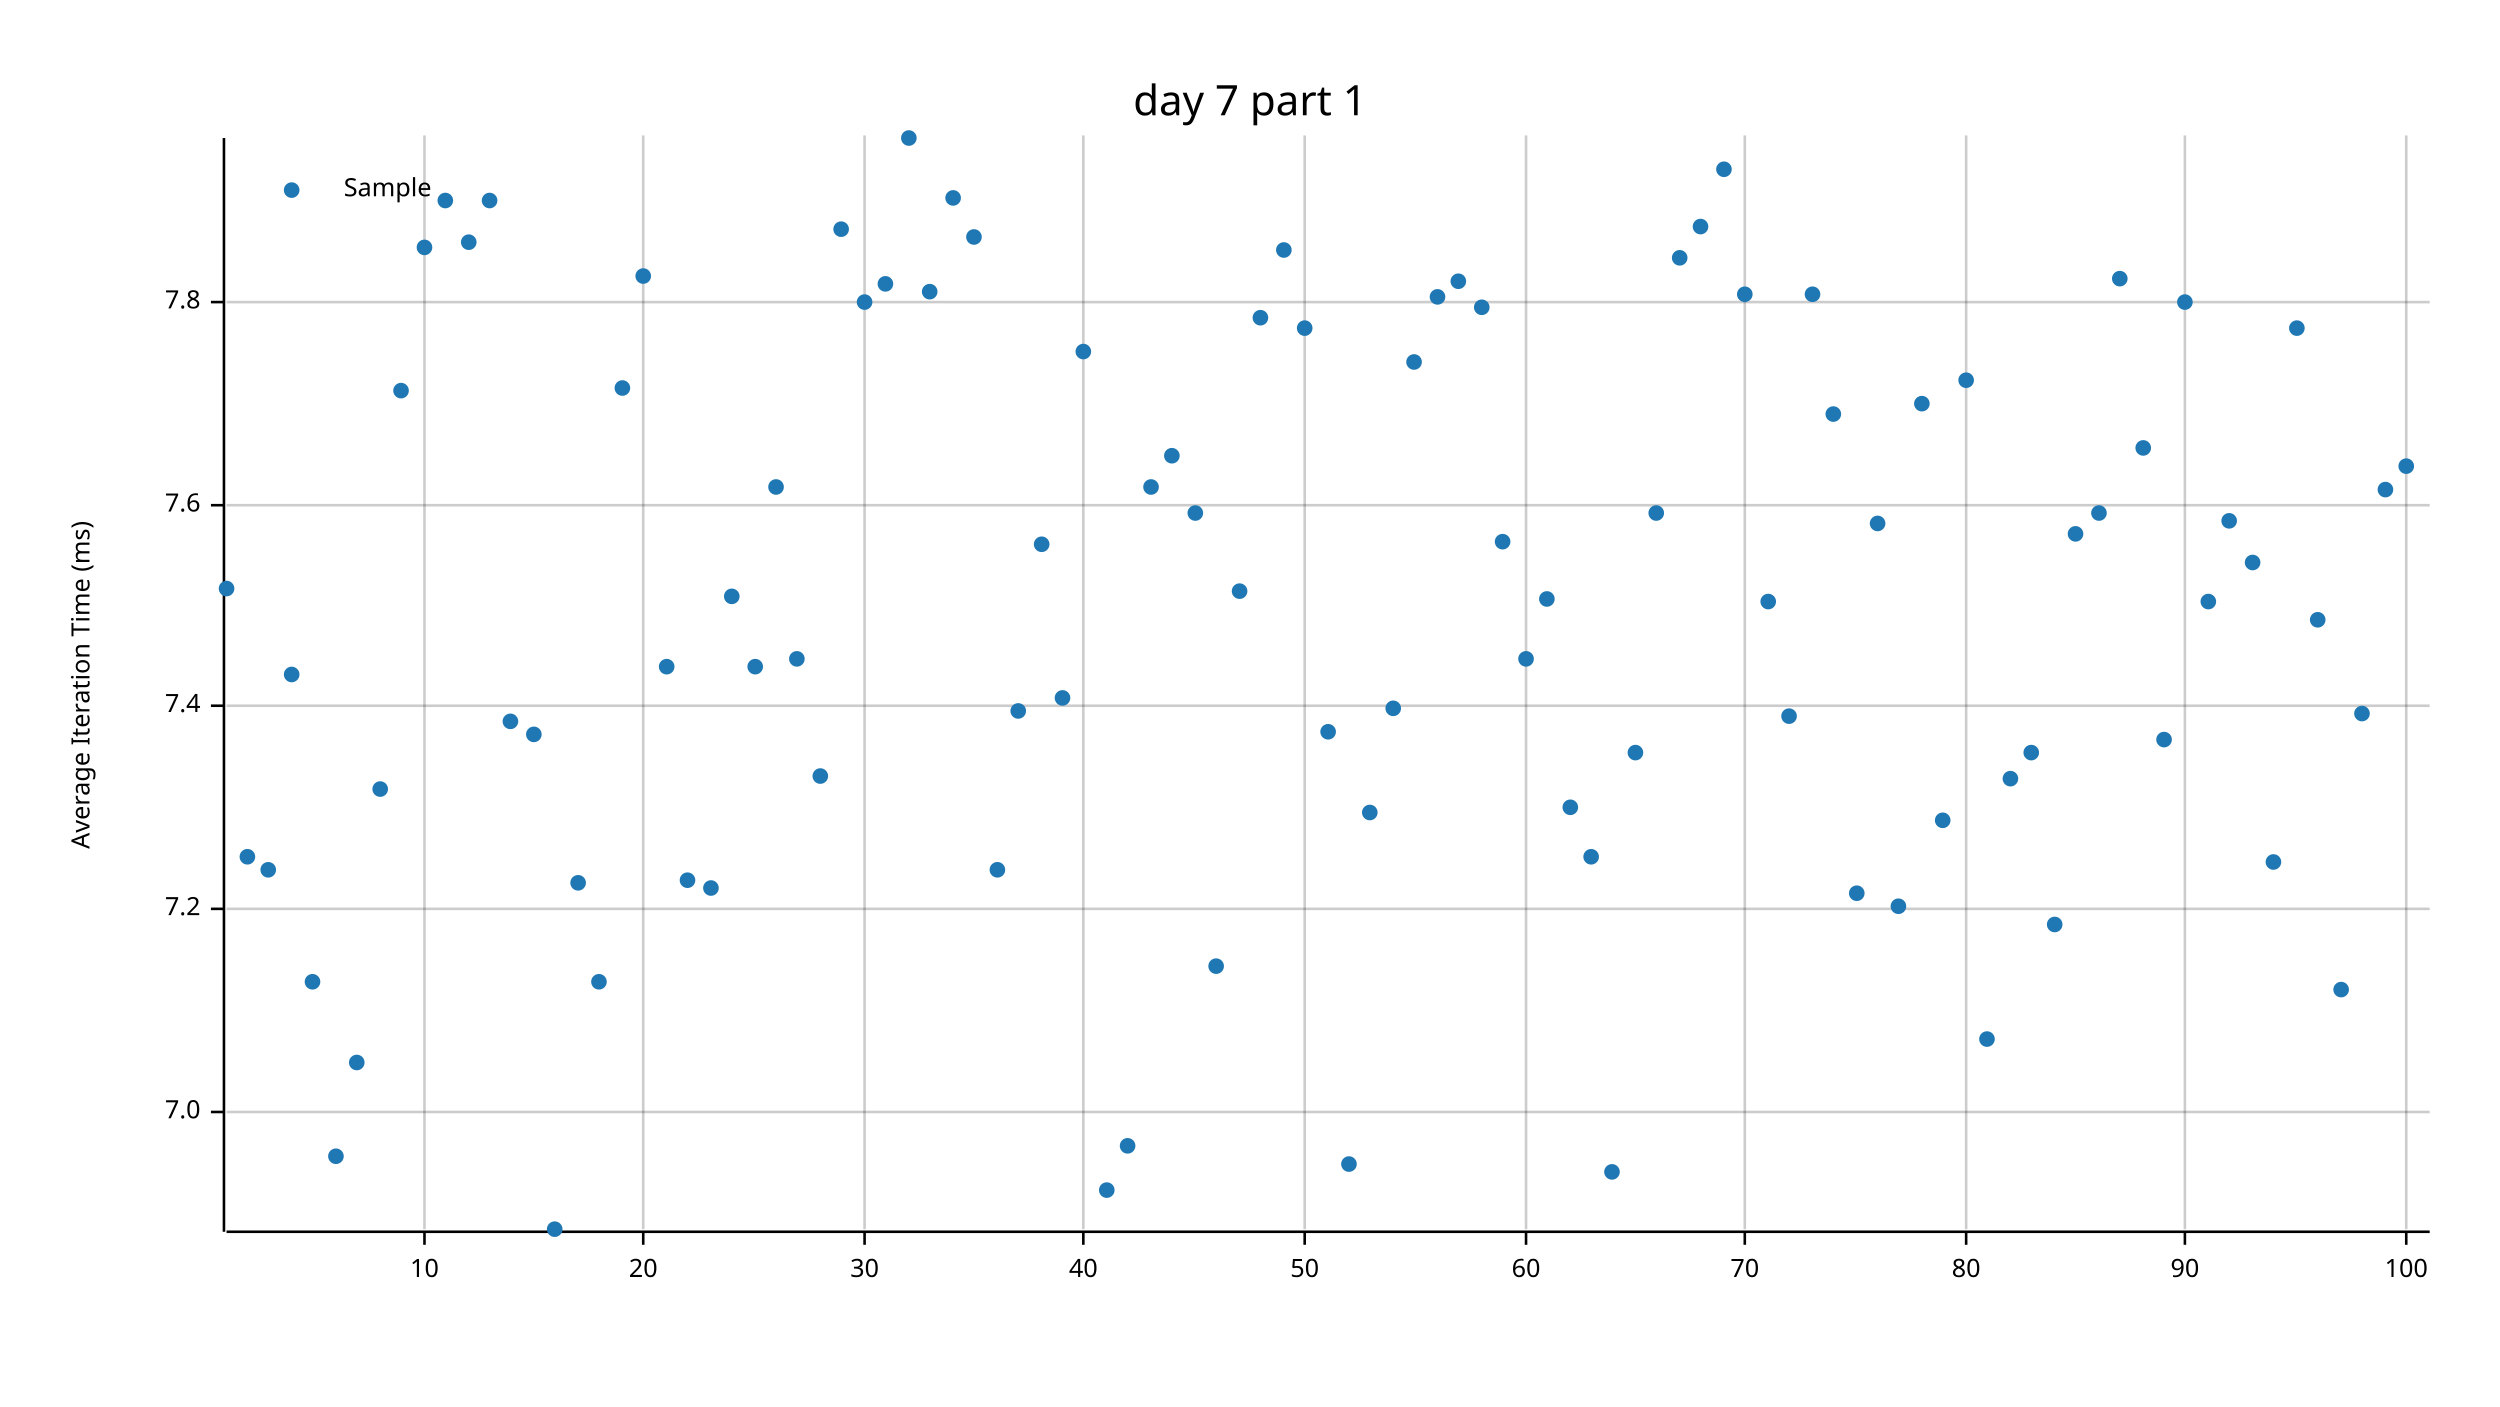
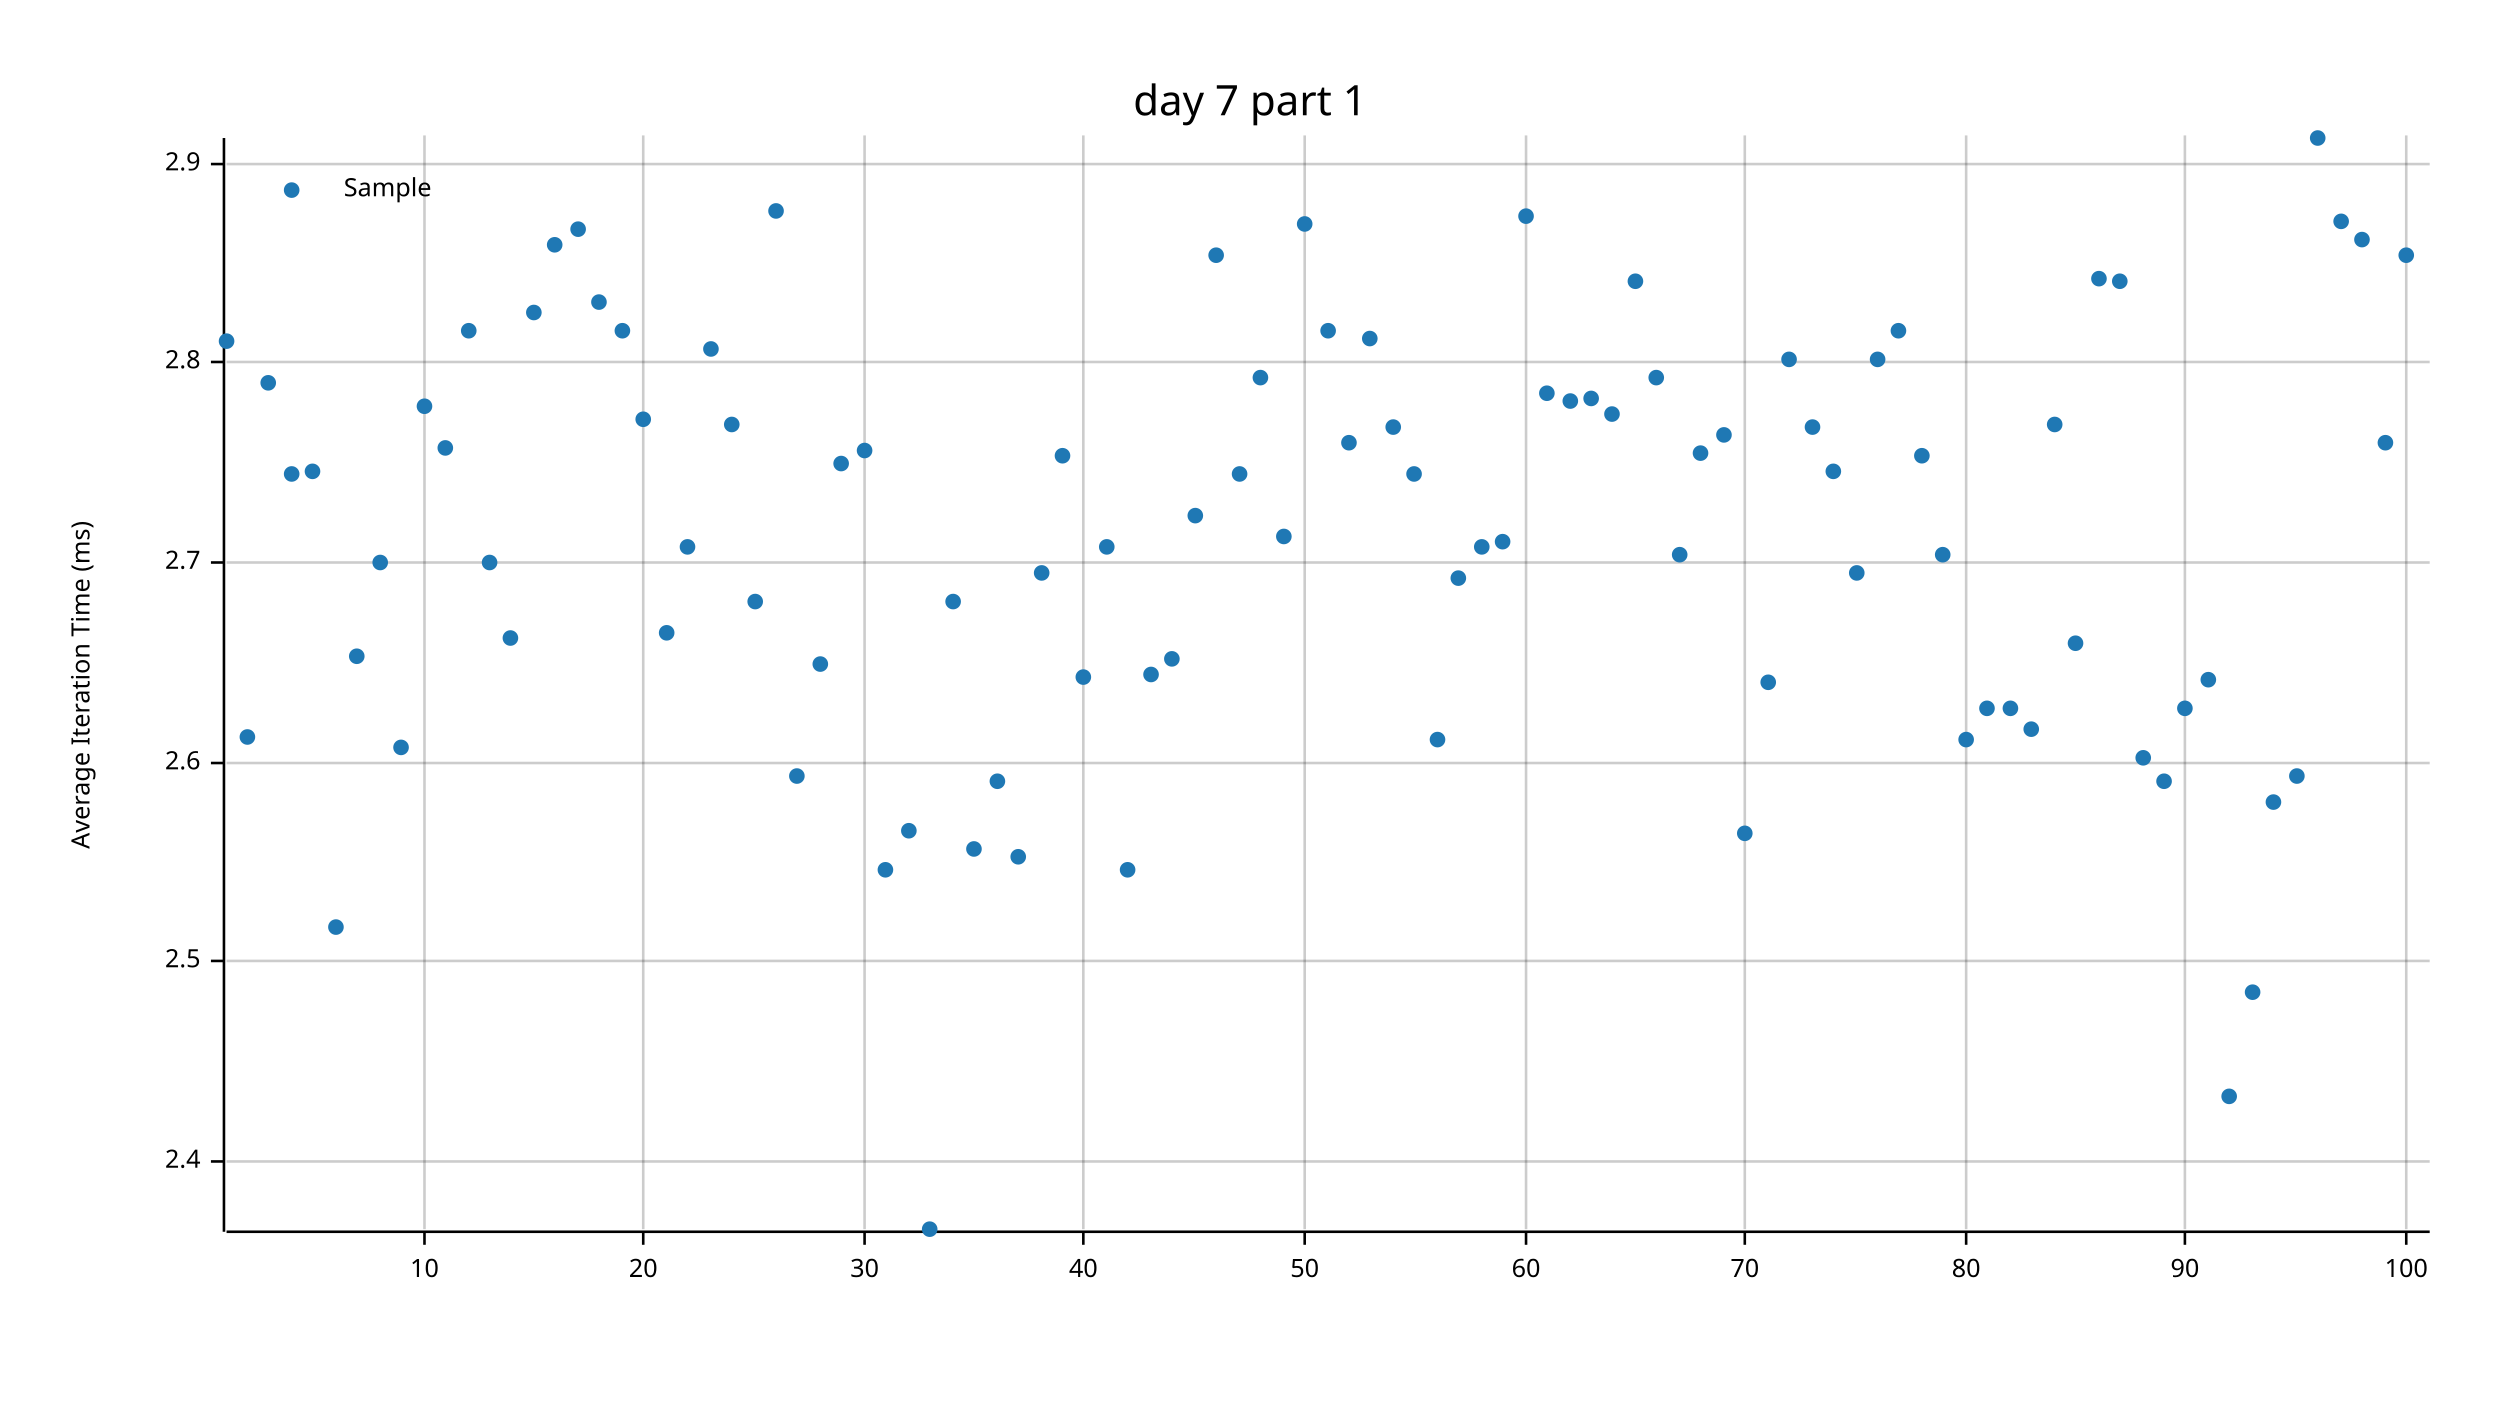
<svg xmlns="http://www.w3.org/2000/svg" width="960" height="540" viewBox="0 0 960 540">
  <text x="480" y="32" dy="0.76em" text-anchor="middle" font-family="sans-serif" font-size="16.129" opacity="1" fill="#000000">
day 7 part 1
</text>
  <text x="27" y="263" dy="0.76em" text-anchor="middle" font-family="sans-serif" font-size="9.677" opacity="1" fill="#000000" transform="rotate(270, 27, 263)">
Average Iteration Time (ms)
</text>
  <line opacity="0.2" stroke="#000000" stroke-width="1" x1="163" y1="472" x2="163" y2="52" />
  <line opacity="0.2" stroke="#000000" stroke-width="1" x1="247" y1="472" x2="247" y2="52" />
  <line opacity="0.2" stroke="#000000" stroke-width="1" x1="332" y1="472" x2="332" y2="52" />
  <line opacity="0.2" stroke="#000000" stroke-width="1" x1="416" y1="472" x2="416" y2="52" />
  <line opacity="0.2" stroke="#000000" stroke-width="1" x1="501" y1="472" x2="501" y2="52" />
  <line opacity="0.2" stroke="#000000" stroke-width="1" x1="586" y1="472" x2="586" y2="52" />
  <line opacity="0.2" stroke="#000000" stroke-width="1" x1="670" y1="472" x2="670" y2="52" />
  <line opacity="0.2" stroke="#000000" stroke-width="1" x1="755" y1="472" x2="755" y2="52" />
  <line opacity="0.2" stroke="#000000" stroke-width="1" x1="839" y1="472" x2="839" y2="52" />
  <line opacity="0.2" stroke="#000000" stroke-width="1" x1="924" y1="472" x2="924" y2="52" />
-   <line opacity="0.2" stroke="#000000" stroke-width="1" x1="87" y1="427" x2="933" y2="427" />
-   <line opacity="0.2" stroke="#000000" stroke-width="1" x1="87" y1="349" x2="933" y2="349" />
-   <line opacity="0.2" stroke="#000000" stroke-width="1" x1="87" y1="271" x2="933" y2="271" />
-   <line opacity="0.2" stroke="#000000" stroke-width="1" x1="87" y1="194" x2="933" y2="194" />
-   <line opacity="0.2" stroke="#000000" stroke-width="1" x1="87" y1="116" x2="933" y2="116" />
+   <line opacity="0.2" stroke="#000000" stroke-width="1" x1="87" y1="446" x2="933" y2="446" />
+   <line opacity="0.2" stroke="#000000" stroke-width="1" x1="87" y1="369" x2="933" y2="369" />
+   <line opacity="0.2" stroke="#000000" stroke-width="1" x1="87" y1="293" x2="933" y2="293" />
+   <line opacity="0.2" stroke="#000000" stroke-width="1" x1="87" y1="216" x2="933" y2="216" />
+   <line opacity="0.2" stroke="#000000" stroke-width="1" x1="87" y1="139" x2="933" y2="139" />
+   <line opacity="0.2" stroke="#000000" stroke-width="1" x1="87" y1="63" x2="933" y2="63" />
  <polyline fill="none" opacity="1" stroke="#000000" stroke-width="1" points="86,53 86,473 " />
-   <text x="77" y="427" dy="0.5ex" text-anchor="end" font-family="sans-serif" font-size="9.677" opacity="1" fill="#000000">
- 7.0
+   <text x="77" y="446" dy="0.5ex" text-anchor="end" font-family="sans-serif" font-size="9.677" opacity="1" fill="#000000">
+ 2.4
</text>
-   <polyline fill="none" opacity="1" stroke="#000000" stroke-width="1" points="81,427 86,427 " />
-   <text x="77" y="349" dy="0.5ex" text-anchor="end" font-family="sans-serif" font-size="9.677" opacity="1" fill="#000000">
- 7.2
+   <polyline fill="none" opacity="1" stroke="#000000" stroke-width="1" points="81,446 86,446 " />
+   <text x="77" y="369" dy="0.5ex" text-anchor="end" font-family="sans-serif" font-size="9.677" opacity="1" fill="#000000">
+ 2.5
</text>
-   <polyline fill="none" opacity="1" stroke="#000000" stroke-width="1" points="81,349 86,349 " />
-   <text x="77" y="271" dy="0.5ex" text-anchor="end" font-family="sans-serif" font-size="9.677" opacity="1" fill="#000000">
- 7.4
+   <polyline fill="none" opacity="1" stroke="#000000" stroke-width="1" points="81,369 86,369 " />
+   <text x="77" y="293" dy="0.5ex" text-anchor="end" font-family="sans-serif" font-size="9.677" opacity="1" fill="#000000">
+ 2.6
</text>
-   <polyline fill="none" opacity="1" stroke="#000000" stroke-width="1" points="81,271 86,271 " />
-   <text x="77" y="194" dy="0.5ex" text-anchor="end" font-family="sans-serif" font-size="9.677" opacity="1" fill="#000000">
- 7.6
+   <polyline fill="none" opacity="1" stroke="#000000" stroke-width="1" points="81,293 86,293 " />
+   <text x="77" y="216" dy="0.5ex" text-anchor="end" font-family="sans-serif" font-size="9.677" opacity="1" fill="#000000">
+ 2.7
</text>
-   <polyline fill="none" opacity="1" stroke="#000000" stroke-width="1" points="81,194 86,194 " />
-   <text x="77" y="116" dy="0.5ex" text-anchor="end" font-family="sans-serif" font-size="9.677" opacity="1" fill="#000000">
- 7.8
+   <polyline fill="none" opacity="1" stroke="#000000" stroke-width="1" points="81,216 86,216 " />
+   <text x="77" y="139" dy="0.5ex" text-anchor="end" font-family="sans-serif" font-size="9.677" opacity="1" fill="#000000">
+ 2.8
</text>
-   <polyline fill="none" opacity="1" stroke="#000000" stroke-width="1" points="81,116 86,116 " />
+   <polyline fill="none" opacity="1" stroke="#000000" stroke-width="1" points="81,139 86,139 " />
+   <text x="77" y="63" dy="0.5ex" text-anchor="end" font-family="sans-serif" font-size="9.677" opacity="1" fill="#000000">
+ 2.9
+ </text>
+   <polyline fill="none" opacity="1" stroke="#000000" stroke-width="1" points="81,63 86,63 " />
  <polyline fill="none" opacity="1" stroke="#000000" stroke-width="1" points="87,473 933,473 " />
  <text x="163" y="483" dy="0.76em" text-anchor="middle" font-family="sans-serif" font-size="9.677" opacity="1" fill="#000000">
10
</text>
  <polyline fill="none" opacity="1" stroke="#000000" stroke-width="1" points="163,473 163,478 " />
  <text x="247" y="483" dy="0.76em" text-anchor="middle" font-family="sans-serif" font-size="9.677" opacity="1" fill="#000000">
20
</text>
  <polyline fill="none" opacity="1" stroke="#000000" stroke-width="1" points="247,473 247,478 " />
  <text x="332" y="483" dy="0.76em" text-anchor="middle" font-family="sans-serif" font-size="9.677" opacity="1" fill="#000000">
30
</text>
  <polyline fill="none" opacity="1" stroke="#000000" stroke-width="1" points="332,473 332,478 " />
  <text x="416" y="483" dy="0.76em" text-anchor="middle" font-family="sans-serif" font-size="9.677" opacity="1" fill="#000000">
40
</text>
  <polyline fill="none" opacity="1" stroke="#000000" stroke-width="1" points="416,473 416,478 " />
  <text x="501" y="483" dy="0.76em" text-anchor="middle" font-family="sans-serif" font-size="9.677" opacity="1" fill="#000000">
50
</text>
  <polyline fill="none" opacity="1" stroke="#000000" stroke-width="1" points="501,473 501,478 " />
  <text x="586" y="483" dy="0.76em" text-anchor="middle" font-family="sans-serif" font-size="9.677" opacity="1" fill="#000000">
60
</text>
  <polyline fill="none" opacity="1" stroke="#000000" stroke-width="1" points="586,473 586,478 " />
  <text x="670" y="483" dy="0.76em" text-anchor="middle" font-family="sans-serif" font-size="9.677" opacity="1" fill="#000000">
70
</text>
  <polyline fill="none" opacity="1" stroke="#000000" stroke-width="1" points="670,473 670,478 " />
  <text x="755" y="483" dy="0.76em" text-anchor="middle" font-family="sans-serif" font-size="9.677" opacity="1" fill="#000000">
80
</text>
  <polyline fill="none" opacity="1" stroke="#000000" stroke-width="1" points="755,473 755,478 " />
  <text x="839" y="483" dy="0.76em" text-anchor="middle" font-family="sans-serif" font-size="9.677" opacity="1" fill="#000000">
90
</text>
  <polyline fill="none" opacity="1" stroke="#000000" stroke-width="1" points="839,473 839,478 " />
  <text x="924" y="483" dy="0.76em" text-anchor="middle" font-family="sans-serif" font-size="9.677" opacity="1" fill="#000000">
100
</text>
  <polyline fill="none" opacity="1" stroke="#000000" stroke-width="1" points="924,473 924,478 " />
-   <circle cx="87" cy="226" r="3" opacity="1" fill="#1F78B4" stroke="none" />
-   <circle cx="95" cy="329" r="3" opacity="1" fill="#1F78B4" stroke="none" />
-   <circle cx="103" cy="334" r="3" opacity="1" fill="#1F78B4" stroke="none" />
-   <circle cx="112" cy="259" r="3" opacity="1" fill="#1F78B4" stroke="none" />
-   <circle cx="120" cy="377" r="3" opacity="1" fill="#1F78B4" stroke="none" />
-   <circle cx="129" cy="444" r="3" opacity="1" fill="#1F78B4" stroke="none" />
-   <circle cx="137" cy="408" r="3" opacity="1" fill="#1F78B4" stroke="none" />
-   <circle cx="146" cy="303" r="3" opacity="1" fill="#1F78B4" stroke="none" />
-   <circle cx="154" cy="150" r="3" opacity="1" fill="#1F78B4" stroke="none" />
-   <circle cx="163" cy="95" r="3" opacity="1" fill="#1F78B4" stroke="none" />
-   <circle cx="171" cy="77" r="3" opacity="1" fill="#1F78B4" stroke="none" />
-   <circle cx="180" cy="93" r="3" opacity="1" fill="#1F78B4" stroke="none" />
-   <circle cx="188" cy="77" r="3" opacity="1" fill="#1F78B4" stroke="none" />
-   <circle cx="196" cy="277" r="3" opacity="1" fill="#1F78B4" stroke="none" />
-   <circle cx="205" cy="282" r="3" opacity="1" fill="#1F78B4" stroke="none" />
-   <circle cx="213" cy="472" r="3" opacity="1" fill="#1F78B4" stroke="none" />
-   <circle cx="222" cy="339" r="3" opacity="1" fill="#1F78B4" stroke="none" />
-   <circle cx="230" cy="377" r="3" opacity="1" fill="#1F78B4" stroke="none" />
-   <circle cx="239" cy="149" r="3" opacity="1" fill="#1F78B4" stroke="none" />
-   <circle cx="247" cy="106" r="3" opacity="1" fill="#1F78B4" stroke="none" />
-   <circle cx="256" cy="256" r="3" opacity="1" fill="#1F78B4" stroke="none" />
-   <circle cx="264" cy="338" r="3" opacity="1" fill="#1F78B4" stroke="none" />
-   <circle cx="273" cy="341" r="3" opacity="1" fill="#1F78B4" stroke="none" />
-   <circle cx="281" cy="229" r="3" opacity="1" fill="#1F78B4" stroke="none" />
-   <circle cx="290" cy="256" r="3" opacity="1" fill="#1F78B4" stroke="none" />
-   <circle cx="298" cy="187" r="3" opacity="1" fill="#1F78B4" stroke="none" />
-   <circle cx="306" cy="253" r="3" opacity="1" fill="#1F78B4" stroke="none" />
-   <circle cx="315" cy="298" r="3" opacity="1" fill="#1F78B4" stroke="none" />
-   <circle cx="323" cy="88" r="3" opacity="1" fill="#1F78B4" stroke="none" />
-   <circle cx="332" cy="116" r="3" opacity="1" fill="#1F78B4" stroke="none" />
-   <circle cx="340" cy="109" r="3" opacity="1" fill="#1F78B4" stroke="none" />
-   <circle cx="349" cy="53" r="3" opacity="1" fill="#1F78B4" stroke="none" />
-   <circle cx="357" cy="112" r="3" opacity="1" fill="#1F78B4" stroke="none" />
-   <circle cx="366" cy="76" r="3" opacity="1" fill="#1F78B4" stroke="none" />
-   <circle cx="374" cy="91" r="3" opacity="1" fill="#1F78B4" stroke="none" />
-   <circle cx="383" cy="334" r="3" opacity="1" fill="#1F78B4" stroke="none" />
-   <circle cx="391" cy="273" r="3" opacity="1" fill="#1F78B4" stroke="none" />
-   <circle cx="400" cy="209" r="3" opacity="1" fill="#1F78B4" stroke="none" />
-   <circle cx="408" cy="268" r="3" opacity="1" fill="#1F78B4" stroke="none" />
-   <circle cx="416" cy="135" r="3" opacity="1" fill="#1F78B4" stroke="none" />
-   <circle cx="425" cy="457" r="3" opacity="1" fill="#1F78B4" stroke="none" />
-   <circle cx="433" cy="440" r="3" opacity="1" fill="#1F78B4" stroke="none" />
-   <circle cx="442" cy="187" r="3" opacity="1" fill="#1F78B4" stroke="none" />
-   <circle cx="450" cy="175" r="3" opacity="1" fill="#1F78B4" stroke="none" />
-   <circle cx="459" cy="197" r="3" opacity="1" fill="#1F78B4" stroke="none" />
-   <circle cx="467" cy="371" r="3" opacity="1" fill="#1F78B4" stroke="none" />
-   <circle cx="476" cy="227" r="3" opacity="1" fill="#1F78B4" stroke="none" />
-   <circle cx="484" cy="122" r="3" opacity="1" fill="#1F78B4" stroke="none" />
-   <circle cx="493" cy="96" r="3" opacity="1" fill="#1F78B4" stroke="none" />
-   <circle cx="501" cy="126" r="3" opacity="1" fill="#1F78B4" stroke="none" />
-   <circle cx="510" cy="281" r="3" opacity="1" fill="#1F78B4" stroke="none" />
-   <circle cx="518" cy="447" r="3" opacity="1" fill="#1F78B4" stroke="none" />
-   <circle cx="526" cy="312" r="3" opacity="1" fill="#1F78B4" stroke="none" />
-   <circle cx="535" cy="272" r="3" opacity="1" fill="#1F78B4" stroke="none" />
-   <circle cx="543" cy="139" r="3" opacity="1" fill="#1F78B4" stroke="none" />
-   <circle cx="552" cy="114" r="3" opacity="1" fill="#1F78B4" stroke="none" />
-   <circle cx="560" cy="108" r="3" opacity="1" fill="#1F78B4" stroke="none" />
-   <circle cx="569" cy="118" r="3" opacity="1" fill="#1F78B4" stroke="none" />
+   <circle cx="87" cy="131" r="3" opacity="1" fill="#1F78B4" stroke="none" />
+   <circle cx="95" cy="283" r="3" opacity="1" fill="#1F78B4" stroke="none" />
+   <circle cx="103" cy="147" r="3" opacity="1" fill="#1F78B4" stroke="none" />
+   <circle cx="112" cy="182" r="3" opacity="1" fill="#1F78B4" stroke="none" />
+   <circle cx="120" cy="181" r="3" opacity="1" fill="#1F78B4" stroke="none" />
+   <circle cx="129" cy="356" r="3" opacity="1" fill="#1F78B4" stroke="none" />
+   <circle cx="137" cy="252" r="3" opacity="1" fill="#1F78B4" stroke="none" />
+   <circle cx="146" cy="216" r="3" opacity="1" fill="#1F78B4" stroke="none" />
+   <circle cx="154" cy="287" r="3" opacity="1" fill="#1F78B4" stroke="none" />
+   <circle cx="163" cy="156" r="3" opacity="1" fill="#1F78B4" stroke="none" />
+   <circle cx="171" cy="172" r="3" opacity="1" fill="#1F78B4" stroke="none" />
+   <circle cx="180" cy="127" r="3" opacity="1" fill="#1F78B4" stroke="none" />
+   <circle cx="188" cy="216" r="3" opacity="1" fill="#1F78B4" stroke="none" />
+   <circle cx="196" cy="245" r="3" opacity="1" fill="#1F78B4" stroke="none" />
+   <circle cx="205" cy="120" r="3" opacity="1" fill="#1F78B4" stroke="none" />
+   <circle cx="213" cy="94" r="3" opacity="1" fill="#1F78B4" stroke="none" />
+   <circle cx="222" cy="88" r="3" opacity="1" fill="#1F78B4" stroke="none" />
+   <circle cx="230" cy="116" r="3" opacity="1" fill="#1F78B4" stroke="none" />
+   <circle cx="239" cy="127" r="3" opacity="1" fill="#1F78B4" stroke="none" />
+   <circle cx="247" cy="161" r="3" opacity="1" fill="#1F78B4" stroke="none" />
+   <circle cx="256" cy="243" r="3" opacity="1" fill="#1F78B4" stroke="none" />
+   <circle cx="264" cy="210" r="3" opacity="1" fill="#1F78B4" stroke="none" />
+   <circle cx="273" cy="134" r="3" opacity="1" fill="#1F78B4" stroke="none" />
+   <circle cx="281" cy="163" r="3" opacity="1" fill="#1F78B4" stroke="none" />
+   <circle cx="290" cy="231" r="3" opacity="1" fill="#1F78B4" stroke="none" />
+   <circle cx="298" cy="81" r="3" opacity="1" fill="#1F78B4" stroke="none" />
+   <circle cx="306" cy="298" r="3" opacity="1" fill="#1F78B4" stroke="none" />
+   <circle cx="315" cy="255" r="3" opacity="1" fill="#1F78B4" stroke="none" />
+   <circle cx="323" cy="178" r="3" opacity="1" fill="#1F78B4" stroke="none" />
+   <circle cx="332" cy="173" r="3" opacity="1" fill="#1F78B4" stroke="none" />
+   <circle cx="340" cy="334" r="3" opacity="1" fill="#1F78B4" stroke="none" />
+   <circle cx="349" cy="319" r="3" opacity="1" fill="#1F78B4" stroke="none" />
+   <circle cx="357" cy="472" r="3" opacity="1" fill="#1F78B4" stroke="none" />
+   <circle cx="366" cy="231" r="3" opacity="1" fill="#1F78B4" stroke="none" />
+   <circle cx="374" cy="326" r="3" opacity="1" fill="#1F78B4" stroke="none" />
+   <circle cx="383" cy="300" r="3" opacity="1" fill="#1F78B4" stroke="none" />
+   <circle cx="391" cy="329" r="3" opacity="1" fill="#1F78B4" stroke="none" />
+   <circle cx="400" cy="220" r="3" opacity="1" fill="#1F78B4" stroke="none" />
+   <circle cx="408" cy="175" r="3" opacity="1" fill="#1F78B4" stroke="none" />
+   <circle cx="416" cy="260" r="3" opacity="1" fill="#1F78B4" stroke="none" />
+   <circle cx="425" cy="210" r="3" opacity="1" fill="#1F78B4" stroke="none" />
+   <circle cx="433" cy="334" r="3" opacity="1" fill="#1F78B4" stroke="none" />
+   <circle cx="442" cy="259" r="3" opacity="1" fill="#1F78B4" stroke="none" />
+   <circle cx="450" cy="253" r="3" opacity="1" fill="#1F78B4" stroke="none" />
+   <circle cx="459" cy="198" r="3" opacity="1" fill="#1F78B4" stroke="none" />
+   <circle cx="467" cy="98" r="3" opacity="1" fill="#1F78B4" stroke="none" />
+   <circle cx="476" cy="182" r="3" opacity="1" fill="#1F78B4" stroke="none" />
+   <circle cx="484" cy="145" r="3" opacity="1" fill="#1F78B4" stroke="none" />
+   <circle cx="493" cy="206" r="3" opacity="1" fill="#1F78B4" stroke="none" />
+   <circle cx="501" cy="86" r="3" opacity="1" fill="#1F78B4" stroke="none" />
+   <circle cx="510" cy="127" r="3" opacity="1" fill="#1F78B4" stroke="none" />
+   <circle cx="518" cy="170" r="3" opacity="1" fill="#1F78B4" stroke="none" />
+   <circle cx="526" cy="130" r="3" opacity="1" fill="#1F78B4" stroke="none" />
+   <circle cx="535" cy="164" r="3" opacity="1" fill="#1F78B4" stroke="none" />
+   <circle cx="543" cy="182" r="3" opacity="1" fill="#1F78B4" stroke="none" />
+   <circle cx="552" cy="284" r="3" opacity="1" fill="#1F78B4" stroke="none" />
+   <circle cx="560" cy="222" r="3" opacity="1" fill="#1F78B4" stroke="none" />
+   <circle cx="569" cy="210" r="3" opacity="1" fill="#1F78B4" stroke="none" />
  <circle cx="577" cy="208" r="3" opacity="1" fill="#1F78B4" stroke="none" />
-   <circle cx="586" cy="253" r="3" opacity="1" fill="#1F78B4" stroke="none" />
-   <circle cx="594" cy="230" r="3" opacity="1" fill="#1F78B4" stroke="none" />
-   <circle cx="603" cy="310" r="3" opacity="1" fill="#1F78B4" stroke="none" />
-   <circle cx="611" cy="329" r="3" opacity="1" fill="#1F78B4" stroke="none" />
-   <circle cx="619" cy="450" r="3" opacity="1" fill="#1F78B4" stroke="none" />
-   <circle cx="628" cy="289" r="3" opacity="1" fill="#1F78B4" stroke="none" />
-   <circle cx="636" cy="197" r="3" opacity="1" fill="#1F78B4" stroke="none" />
-   <circle cx="645" cy="99" r="3" opacity="1" fill="#1F78B4" stroke="none" />
-   <circle cx="653" cy="87" r="3" opacity="1" fill="#1F78B4" stroke="none" />
-   <circle cx="662" cy="65" r="3" opacity="1" fill="#1F78B4" stroke="none" />
-   <circle cx="670" cy="113" r="3" opacity="1" fill="#1F78B4" stroke="none" />
-   <circle cx="679" cy="231" r="3" opacity="1" fill="#1F78B4" stroke="none" />
-   <circle cx="687" cy="275" r="3" opacity="1" fill="#1F78B4" stroke="none" />
-   <circle cx="696" cy="113" r="3" opacity="1" fill="#1F78B4" stroke="none" />
-   <circle cx="704" cy="159" r="3" opacity="1" fill="#1F78B4" stroke="none" />
-   <circle cx="713" cy="343" r="3" opacity="1" fill="#1F78B4" stroke="none" />
-   <circle cx="721" cy="201" r="3" opacity="1" fill="#1F78B4" stroke="none" />
-   <circle cx="729" cy="348" r="3" opacity="1" fill="#1F78B4" stroke="none" />
-   <circle cx="738" cy="155" r="3" opacity="1" fill="#1F78B4" stroke="none" />
-   <circle cx="746" cy="315" r="3" opacity="1" fill="#1F78B4" stroke="none" />
-   <circle cx="755" cy="146" r="3" opacity="1" fill="#1F78B4" stroke="none" />
-   <circle cx="763" cy="399" r="3" opacity="1" fill="#1F78B4" stroke="none" />
-   <circle cx="772" cy="299" r="3" opacity="1" fill="#1F78B4" stroke="none" />
-   <circle cx="780" cy="289" r="3" opacity="1" fill="#1F78B4" stroke="none" />
-   <circle cx="789" cy="355" r="3" opacity="1" fill="#1F78B4" stroke="none" />
-   <circle cx="797" cy="205" r="3" opacity="1" fill="#1F78B4" stroke="none" />
-   <circle cx="806" cy="197" r="3" opacity="1" fill="#1F78B4" stroke="none" />
-   <circle cx="814" cy="107" r="3" opacity="1" fill="#1F78B4" stroke="none" />
-   <circle cx="823" cy="172" r="3" opacity="1" fill="#1F78B4" stroke="none" />
-   <circle cx="831" cy="284" r="3" opacity="1" fill="#1F78B4" stroke="none" />
-   <circle cx="839" cy="116" r="3" opacity="1" fill="#1F78B4" stroke="none" />
-   <circle cx="848" cy="231" r="3" opacity="1" fill="#1F78B4" stroke="none" />
-   <circle cx="856" cy="200" r="3" opacity="1" fill="#1F78B4" stroke="none" />
-   <circle cx="865" cy="216" r="3" opacity="1" fill="#1F78B4" stroke="none" />
-   <circle cx="873" cy="331" r="3" opacity="1" fill="#1F78B4" stroke="none" />
-   <circle cx="882" cy="126" r="3" opacity="1" fill="#1F78B4" stroke="none" />
-   <circle cx="890" cy="238" r="3" opacity="1" fill="#1F78B4" stroke="none" />
-   <circle cx="899" cy="380" r="3" opacity="1" fill="#1F78B4" stroke="none" />
-   <circle cx="907" cy="274" r="3" opacity="1" fill="#1F78B4" stroke="none" />
-   <circle cx="916" cy="188" r="3" opacity="1" fill="#1F78B4" stroke="none" />
-   <circle cx="924" cy="179" r="3" opacity="1" fill="#1F78B4" stroke="none" />
+   <circle cx="586" cy="83" r="3" opacity="1" fill="#1F78B4" stroke="none" />
+   <circle cx="594" cy="151" r="3" opacity="1" fill="#1F78B4" stroke="none" />
+   <circle cx="603" cy="154" r="3" opacity="1" fill="#1F78B4" stroke="none" />
+   <circle cx="611" cy="153" r="3" opacity="1" fill="#1F78B4" stroke="none" />
+   <circle cx="619" cy="159" r="3" opacity="1" fill="#1F78B4" stroke="none" />
+   <circle cx="628" cy="108" r="3" opacity="1" fill="#1F78B4" stroke="none" />
+   <circle cx="636" cy="145" r="3" opacity="1" fill="#1F78B4" stroke="none" />
+   <circle cx="645" cy="213" r="3" opacity="1" fill="#1F78B4" stroke="none" />
+   <circle cx="653" cy="174" r="3" opacity="1" fill="#1F78B4" stroke="none" />
+   <circle cx="662" cy="167" r="3" opacity="1" fill="#1F78B4" stroke="none" />
+   <circle cx="670" cy="320" r="3" opacity="1" fill="#1F78B4" stroke="none" />
+   <circle cx="679" cy="262" r="3" opacity="1" fill="#1F78B4" stroke="none" />
+   <circle cx="687" cy="138" r="3" opacity="1" fill="#1F78B4" stroke="none" />
+   <circle cx="696" cy="164" r="3" opacity="1" fill="#1F78B4" stroke="none" />
+   <circle cx="704" cy="181" r="3" opacity="1" fill="#1F78B4" stroke="none" />
+   <circle cx="713" cy="220" r="3" opacity="1" fill="#1F78B4" stroke="none" />
+   <circle cx="721" cy="138" r="3" opacity="1" fill="#1F78B4" stroke="none" />
+   <circle cx="729" cy="127" r="3" opacity="1" fill="#1F78B4" stroke="none" />
+   <circle cx="738" cy="175" r="3" opacity="1" fill="#1F78B4" stroke="none" />
+   <circle cx="746" cy="213" r="3" opacity="1" fill="#1F78B4" stroke="none" />
+   <circle cx="755" cy="284" r="3" opacity="1" fill="#1F78B4" stroke="none" />
+   <circle cx="763" cy="272" r="3" opacity="1" fill="#1F78B4" stroke="none" />
+   <circle cx="772" cy="272" r="3" opacity="1" fill="#1F78B4" stroke="none" />
+   <circle cx="780" cy="280" r="3" opacity="1" fill="#1F78B4" stroke="none" />
+   <circle cx="789" cy="163" r="3" opacity="1" fill="#1F78B4" stroke="none" />
+   <circle cx="797" cy="247" r="3" opacity="1" fill="#1F78B4" stroke="none" />
+   <circle cx="806" cy="107" r="3" opacity="1" fill="#1F78B4" stroke="none" />
+   <circle cx="814" cy="108" r="3" opacity="1" fill="#1F78B4" stroke="none" />
+   <circle cx="823" cy="291" r="3" opacity="1" fill="#1F78B4" stroke="none" />
+   <circle cx="831" cy="300" r="3" opacity="1" fill="#1F78B4" stroke="none" />
+   <circle cx="839" cy="272" r="3" opacity="1" fill="#1F78B4" stroke="none" />
+   <circle cx="848" cy="261" r="3" opacity="1" fill="#1F78B4" stroke="none" />
+   <circle cx="856" cy="421" r="3" opacity="1" fill="#1F78B4" stroke="none" />
+   <circle cx="865" cy="381" r="3" opacity="1" fill="#1F78B4" stroke="none" />
+   <circle cx="873" cy="308" r="3" opacity="1" fill="#1F78B4" stroke="none" />
+   <circle cx="882" cy="298" r="3" opacity="1" fill="#1F78B4" stroke="none" />
+   <circle cx="890" cy="53" r="3" opacity="1" fill="#1F78B4" stroke="none" />
+   <circle cx="899" cy="85" r="3" opacity="1" fill="#1F78B4" stroke="none" />
+   <circle cx="907" cy="92" r="3" opacity="1" fill="#1F78B4" stroke="none" />
+   <circle cx="916" cy="170" r="3" opacity="1" fill="#1F78B4" stroke="none" />
+   <circle cx="924" cy="98" r="3" opacity="1" fill="#1F78B4" stroke="none" />
  <text x="132" y="68" dy="0.76em" text-anchor="start" font-family="sans-serif" font-size="9.677" opacity="1" fill="#000000">
Sample
</text>
  <circle cx="112" cy="73" r="3" opacity="1" fill="#1F78B4" stroke="none" />
</svg>
